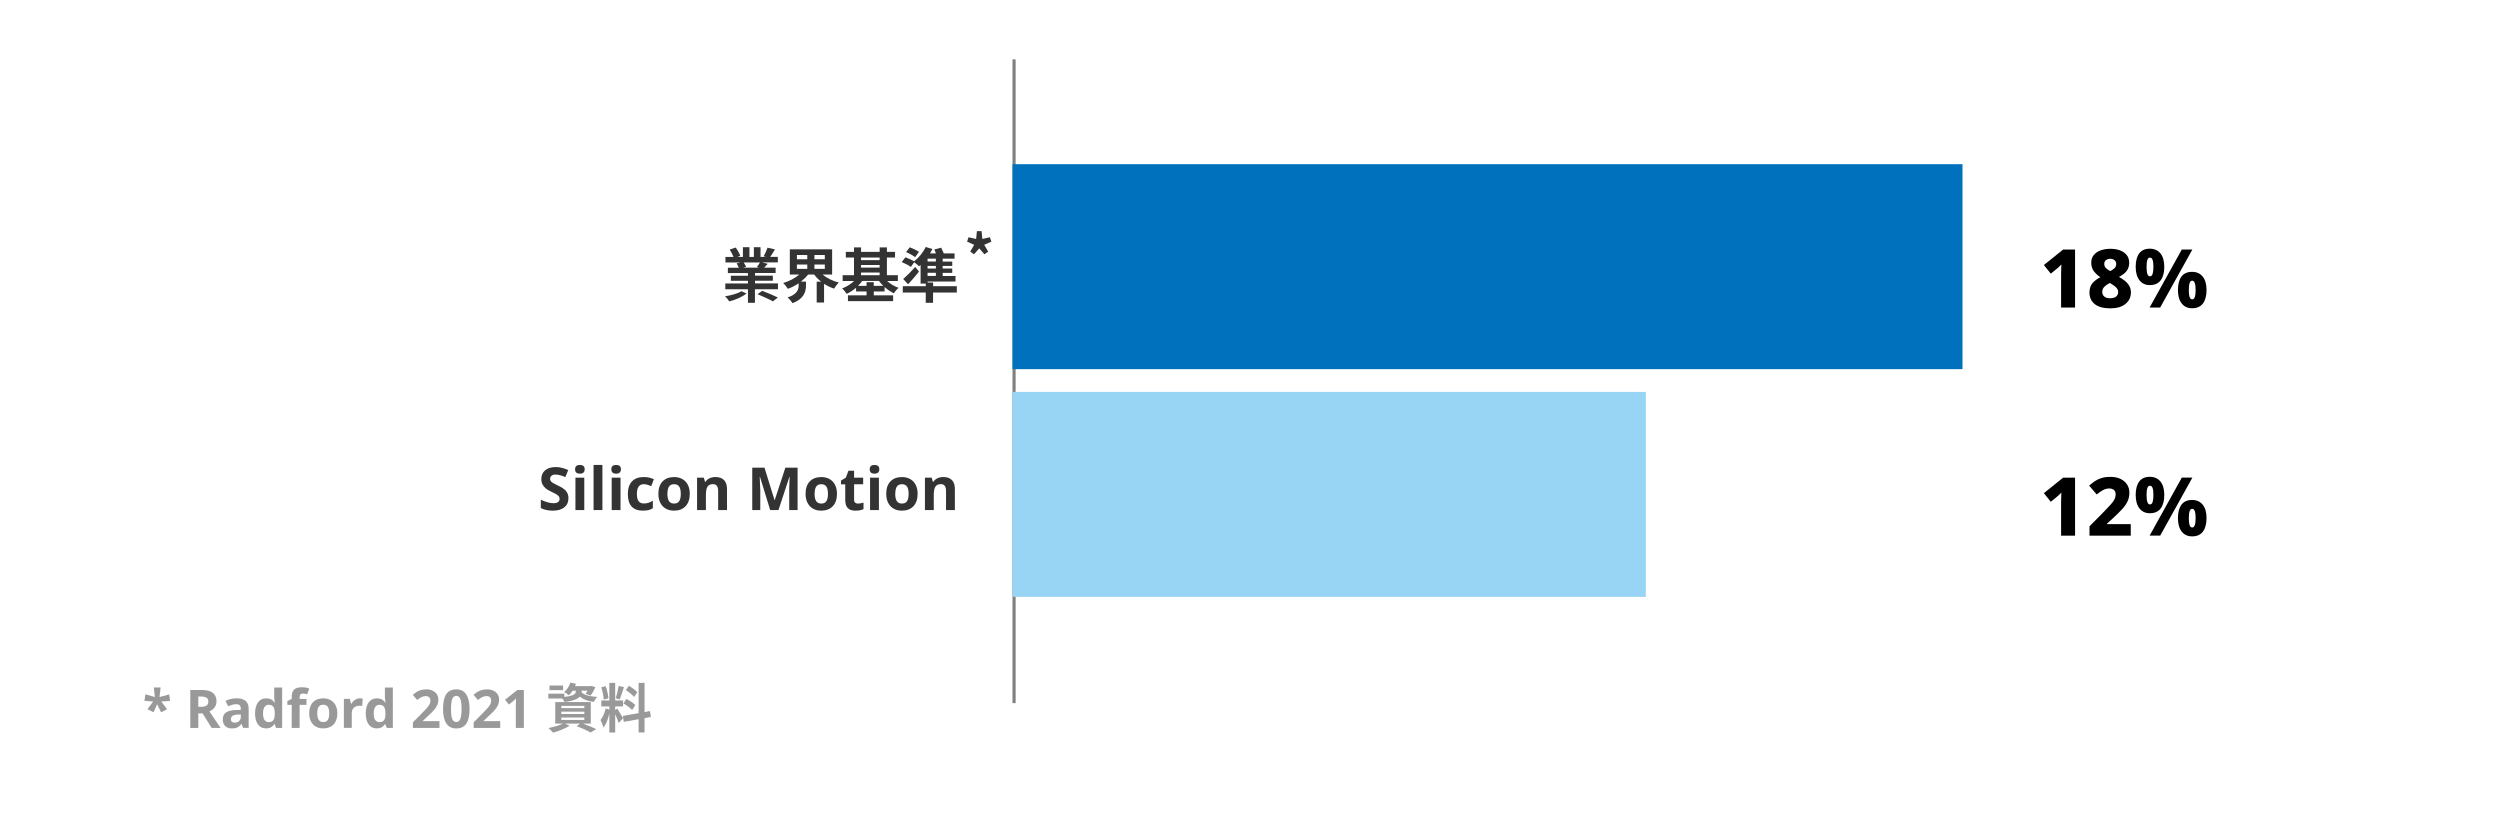
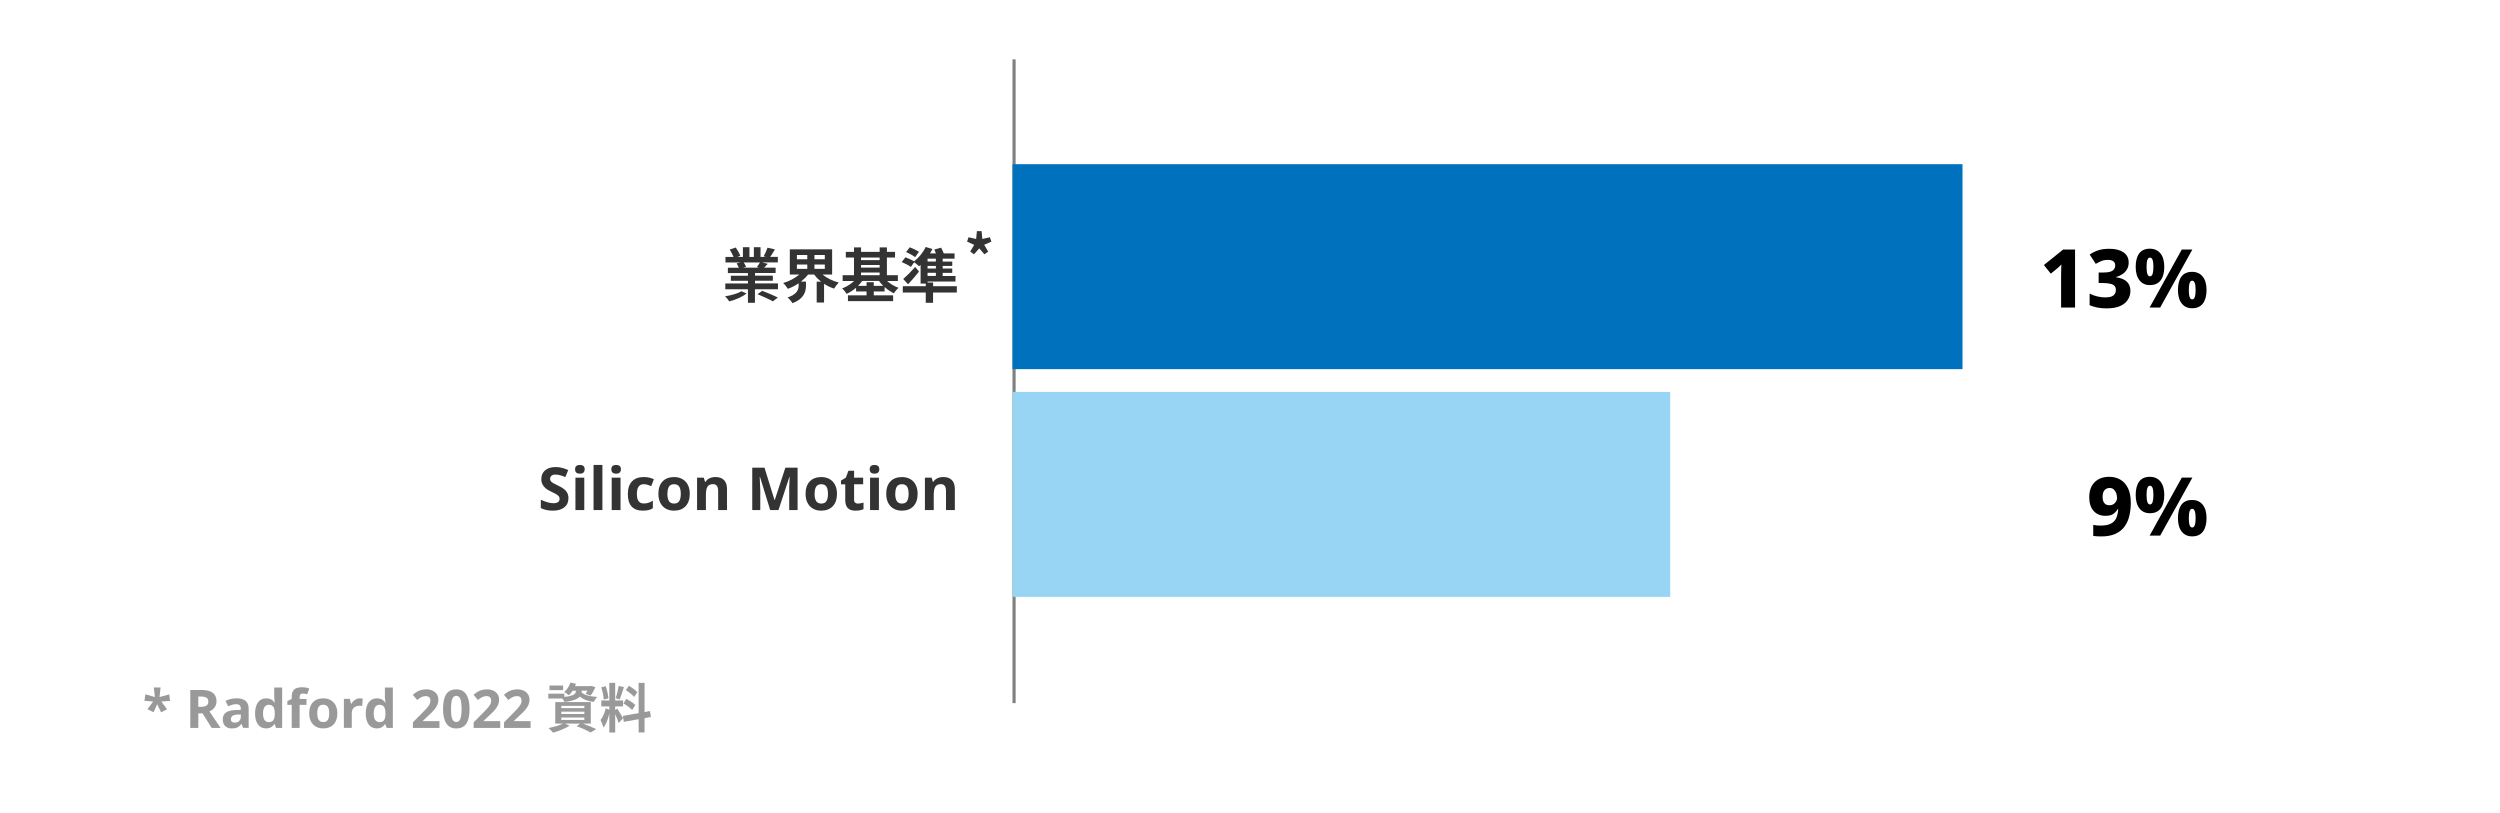
<svg xmlns="http://www.w3.org/2000/svg" viewBox="0 0 800 260">
  <defs>
    <style>.cls-1{fill:#0071bc;}.cls-2{fill:#999;}.cls-3{fill:#98d5f4;}.cls-4{fill:#333;}.cls-5{fill:none;stroke:gray;stroke-miterlimit:10;}</style>
  </defs>
-   <g id="_021">
+   <g id="_2022">
    <line class="cls-5" x1="324.5" y1="225" x2="324.5" y2="19" />
    <g>
-       <rect class="cls-3" x="324.01" y="125.41" width="202.66" height="65.59" />
+       <rect class="cls-3" x="324.01" y="125.41" width="210.45" height="65.59" />
      <rect class="cls-1" x="324.01" y="52.54" width="303.99" height="65.59" />
    </g>
  </g>
  <g id="Numbers">
    <g>
      <path d="M664.02,98.41h-4.47v-10.01c0-.23,0-.56,.01-1.01,0-.45,.02-.93,.03-1.43,0-.5,.02-.95,.04-1.35-.14,.17-.33,.38-.57,.61-.24,.23-.47,.44-.68,.61l-2.13,1.74-2.21-2.76,6.16-4.96h3.82v18.56Z" />
-       <path d="M675.28,79.61c1.14,0,2.17,.16,3.08,.49,.91,.33,1.63,.83,2.17,1.49,.54,.67,.81,1.5,.81,2.48,0,1.13-.31,2.05-.92,2.77-.62,.72-1.4,1.3-2.35,1.76,.62,.35,1.23,.75,1.81,1.2,.58,.45,1.06,.98,1.44,1.6,.38,.62,.57,1.33,.57,2.14,0,1.53-.58,2.76-1.73,3.71-1.15,.95-2.79,1.42-4.9,1.42s-3.86-.46-4.97-1.38c-1.11-.92-1.66-2.14-1.66-3.67,0-1.28,.33-2.3,1-3.05s1.5-1.37,2.48-1.86c-.8-.52-1.48-1.15-2.05-1.88-.57-.74-.86-1.66-.86-2.77,0-.97,.27-1.79,.82-2.46,.55-.67,1.28-1.17,2.2-1.49,.92-.33,1.94-.49,3.07-.49Zm-2.57,13.78c0,.61,.21,1.1,.64,1.48,.42,.38,1.04,.57,1.86,.57,.88,0,1.54-.18,1.96-.55s.64-.84,.64-1.43c0-.43-.12-.82-.38-1.16-.25-.34-.56-.63-.92-.88-.36-.25-.7-.47-1.01-.66l-.34-.21c-.71,.35-1.3,.75-1.75,1.2-.46,.45-.69,1-.69,1.64Zm2.55-10.58c-.54,0-.99,.15-1.35,.44-.36,.29-.55,.69-.55,1.2,0,.54,.19,.99,.56,1.35,.37,.36,.82,.68,1.34,.94,.49-.23,.93-.51,1.33-.86,.4-.35,.6-.82,.6-1.43,0-.5-.19-.9-.56-1.2-.37-.29-.83-.44-1.37-.44Z" />
+       <path d="M681.18,83.95c0,.87-.18,1.61-.55,2.24-.36,.62-.85,1.14-1.47,1.55s-1.3,.71-2.04,.9v.08c1.47,.19,2.61,.65,3.41,1.37,.8,.72,1.2,1.71,1.2,2.98,0,1.04-.27,1.99-.81,2.83-.54,.85-1.36,1.53-2.48,2.03s-2.56,.75-4.33,.75c-1.11,0-2.09-.09-2.95-.26s-1.69-.42-2.48-.75v-3.72c.8,.42,1.63,.72,2.5,.92,.87,.2,1.66,.3,2.39,.3,1.32,0,2.23-.21,2.74-.64,.51-.42,.77-1.01,.77-1.75,0-.47-.12-.87-.36-1.2-.24-.33-.67-.58-1.29-.75s-1.48-.26-2.59-.26h-1.27v-3.35h1.3c1.06,0,1.87-.1,2.44-.29,.57-.19,.97-.45,1.21-.79,.23-.34,.35-.72,.35-1.16,0-1.21-.8-1.82-2.39-1.82-.85,0-1.61,.16-2.28,.47s-1.18,.58-1.55,.81l-1.95-2.99c.75-.52,1.61-.96,2.6-1.31,.99-.35,2.22-.53,3.69-.53,1.91,0,3.42,.38,4.52,1.14,1.11,.76,1.66,1.84,1.66,3.22Z" />
      <path d="M687.94,79.58c1.46,0,2.59,.51,3.41,1.52,.81,1.01,1.22,2.44,1.22,4.28s-.38,3.27-1.14,4.3c-.76,1.03-1.92,1.55-3.48,1.55-1.42,0-2.53-.52-3.33-1.55-.8-1.03-1.2-2.46-1.2-4.3s.37-3.26,1.12-4.28c.75-1.01,1.88-1.52,3.41-1.52Zm.05,2.86c-.4,0-.68,.25-.84,.75-.17,.5-.25,1.24-.25,2.21s.08,1.72,.25,2.24c.17,.52,.45,.78,.84,.78s.68-.26,.85-.78c.16-.52,.25-1.26,.25-2.24s-.08-1.71-.25-2.21c-.17-.5-.45-.75-.85-.75Zm13.57-2.6l-10.3,18.56h-3.38l10.3-18.56h3.38Zm-.1,7.15c1.46,0,2.59,.51,3.41,1.52,.81,1.01,1.22,2.44,1.22,4.28s-.38,3.27-1.14,4.3-1.92,1.55-3.48,1.55c-1.42,0-2.53-.52-3.33-1.55-.8-1.03-1.2-2.46-1.2-4.3s.37-3.26,1.12-4.28c.75-1.01,1.88-1.52,3.41-1.52Zm.05,2.83c-.4,0-.68,.26-.84,.78-.17,.52-.25,1.26-.25,2.21s.08,1.69,.25,2.21c.16,.52,.45,.78,.84,.78,.73,0,1.09-1,1.09-2.99s-.36-2.99-1.09-2.99Z" />
    </g>
    <g>
-       <path d="M664.02,171.41h-4.47v-10.01c0-.23,0-.56,.01-1.01,0-.45,.02-.93,.03-1.43,0-.5,.02-.95,.04-1.35-.14,.17-.33,.38-.57,.61-.24,.23-.47,.44-.68,.61l-2.13,1.74-2.21-2.76,6.16-4.96h3.82v18.56Z" />
-       <path d="M681.85,171.41h-13.21v-2.99l4.6-4.65c.94-.97,1.68-1.77,2.24-2.39s.95-1.17,1.18-1.65c.23-.48,.35-.98,.35-1.52,0-.66-.2-1.14-.58-1.44-.39-.3-.88-.46-1.47-.46-.66,0-1.3,.17-1.94,.49-.63,.33-1.32,.81-2.07,1.43l-2.42-2.83c.54-.48,1.11-.94,1.72-1.36,.61-.42,1.32-.77,2.14-1.04,.82-.27,1.82-.4,2.98-.4,1.25,0,2.32,.22,3.22,.66s1.59,1.04,2.08,1.79c.48,.75,.73,1.62,.73,2.59,0,1.04-.2,1.99-.6,2.83-.4,.85-.99,1.69-1.77,2.52-.78,.83-1.73,1.77-2.86,2.81l-1.92,1.77v.16h7.59v3.69Z" />
+       <path d="M681.85,160.88c0,1.47-.15,2.87-.46,4.17-.3,1.31-.82,2.46-1.53,3.44-.72,.99-1.69,1.76-2.91,2.33-1.22,.56-2.75,.84-4.59,.84-.36,0-.79-.01-1.29-.04-.49-.03-.91-.07-1.23-.12v-3.54c.71,.16,1.47,.23,2.29,.23,1.47,0,2.61-.22,3.42-.66,.81-.44,1.37-1.06,1.7-1.86s.52-1.72,.57-2.76h-.16c-.35,.61-.81,1.12-1.38,1.53-.57,.42-1.42,.62-2.55,.62-1.58,0-2.83-.52-3.77-1.56-.94-1.04-1.4-2.51-1.4-4.42,0-2.03,.57-3.62,1.72-4.77,1.14-1.15,2.71-1.73,4.71-1.73,1.28,0,2.44,.29,3.48,.88s1.86,1.5,2.47,2.72c.61,1.22,.91,2.78,.91,4.67Zm-6.76-4.73c-.68,0-1.22,.23-1.64,.7-.42,.47-.62,1.21-.62,2.21,0,.82,.18,1.46,.55,1.92,.36,.47,.92,.7,1.66,.7s1.29-.25,1.74-.74c.45-.49,.68-1.02,.68-1.57,0-.52-.09-1.03-.26-1.52s-.43-.9-.78-1.22c-.35-.32-.79-.48-1.33-.48Z" />
      <path d="M687.94,152.58c1.46,0,2.59,.51,3.41,1.52,.81,1.01,1.22,2.44,1.22,4.28s-.38,3.27-1.14,4.3c-.76,1.03-1.92,1.55-3.48,1.55-1.42,0-2.53-.52-3.33-1.55-.8-1.03-1.2-2.46-1.2-4.3s.37-3.26,1.12-4.28c.75-1.01,1.88-1.52,3.41-1.52Zm.05,2.86c-.4,0-.68,.25-.84,.75-.17,.5-.25,1.24-.25,2.21s.08,1.72,.25,2.24c.17,.52,.45,.78,.84,.78s.68-.26,.85-.78c.16-.52,.25-1.26,.25-2.24s-.08-1.71-.25-2.21c-.17-.5-.45-.75-.85-.75Zm13.57-2.6l-10.3,18.56h-3.38l10.3-18.56h3.38Zm-.1,7.15c1.46,0,2.59,.51,3.41,1.52,.81,1.01,1.22,2.44,1.22,4.28s-.38,3.27-1.14,4.3-1.92,1.55-3.48,1.55c-1.42,0-2.53-.52-3.33-1.55-.8-1.03-1.2-2.46-1.2-4.3s.37-3.26,1.12-4.28c.75-1.01,1.88-1.52,3.41-1.52Zm.05,2.83c-.4,0-.68,.26-.84,.78-.17,.52-.25,1.26-.25,2.21s.08,1.69,.25,2.21c.16,.52,.45,.78,.84,.78,.73,0,1.09-1,1.09-2.99s-.36-2.99-1.09-2.99Z" />
    </g>
  </g>
  <g id="Labels-CHT">
    <g>
      <path class="cls-4" d="M238.88,93.91c-1.29,1.08-3.57,2.07-5.53,2.53-.29-.47-.87-1.22-1.33-1.63,1.9-.27,4.1-.91,5.26-1.61l1.6,.72Zm10.07-3.21v1.86h-7.37v4.33h-2.24v-4.33h-7.24v-1.86h7.24v-.84h-5.47v-1.63h5.47v-.85h-6.42v-1.71h3.5c-.17-.44-.46-.97-.7-1.39l1.27-.29h-4.84v-1.77h2.58c-.29-.72-.78-1.63-1.22-2.36l1.94-.65c.57,.8,1.2,1.94,1.44,2.66l-.91,.34h1.75v-3.1h2.09v3.1h1.42v-3.1h2.13v3.1h1.69l-.68-.21c.44-.76,.95-1.92,1.22-2.74l2.38,.55c-.53,.87-1.04,1.73-1.52,2.39h2.45v1.77h-5.01l1.79,.46c-.42,.46-.82,.87-1.16,1.22h3.67v1.71h-6.59v.85h5.7v1.63h-5.7v.84h7.37Zm-10.96-6.71c.3,.47,.61,1.03,.76,1.42l-1.03,.25h5.19l-.68-.21c.3-.44,.7-1.01,.97-1.46h-5.21Zm5.93,9.08c1.54,.57,3.78,1.52,5,2.13l-1.6,1.23c-1.1-.63-3.33-1.63-4.92-2.3l1.52-1.06Z" />
      <path class="cls-4" d="M263.2,87.85c1.37,1.14,3.25,2.07,5.21,2.57-.48,.46-1.16,1.33-1.5,1.94-1.14-.38-2.22-.89-3.21-1.54v6h-2.36v-6.69h1.42c-.85-.68-1.62-1.43-2.22-2.28h-1.96c-.63,.84-1.42,1.58-2.28,2.26h1.61v1.31c0,1.8-.55,4.2-4.33,5.59-.3-.55-1.06-1.41-1.56-1.82,3.17-1.04,3.55-2.64,3.55-3.86v-.68c-1.08,.74-2.24,1.33-3.46,1.77-.32-.55-.99-1.39-1.48-1.86,1.9-.55,3.78-1.54,5.13-2.7h-3.02v-8.07h13.54v8.07h-3.1Zm-8.19-4.88h3.32v-1.37h-3.32v1.37Zm0,3.06h3.32v-1.37h-3.32v1.37Zm8.93-4.43h-3.32v1.37h3.32v-1.37Zm0,3.06h-3.32v1.37h3.32v-1.37Z" />
      <path class="cls-4" d="M283.84,89.9c1.01,.91,2.34,1.73,3.71,2.2-.49,.4-1.18,1.2-1.5,1.75-1.03-.47-2.05-1.18-2.98-1.99v1.41h-3.46v1.23h6.19v1.86h-14.46v-1.86h5.96v-1.23h-3.36v-1.18c-.93,.78-1.96,1.46-3.02,1.94-.32-.53-.97-1.33-1.44-1.73,1.39-.51,2.79-1.39,3.84-2.39h-3.67v-1.84h3.63v-5.66h-2.62v-1.82h2.62v-1.42h2.26v1.42h5.95v-1.42h2.32v1.42h2.6v1.82h-2.6v5.66h3.51v1.84h-3.48Zm-1.2,1.58c-.51-.49-.97-1.03-1.37-1.58h-5.36c-.38,.55-.85,1.08-1.35,1.58h2.74v-1.18h2.3v1.18h3.04Zm-7.11-9.08v.84h5.95v-.84h-5.95Zm0,3.23h5.95v-.84h-5.95v.84Zm0,2.43h5.95v-.85h-5.95v.85Z" />
      <path class="cls-4" d="M306.16,93.61h-7.58v3.29h-2.34v-3.29h-7.35v-2.03h7.35v-.82h-1.65v-5.97c-.15,.13-.32,.29-.48,.42-.36-.34-1.06-.93-1.58-1.29l-1.04,1.5c-.65-.49-1.94-1.14-2.94-1.56l1.18-1.52c.85,.32,2.09,.85,2.79,1.29,1.48-1.12,2.89-2.85,3.69-4.6l2.15,.65c-.21,.46-.47,.93-.76,1.41h1.9c-.15-.44-.34-.89-.51-1.25l2.17-.59c.29,.57,.63,1.27,.84,1.84h3.46v1.69h-3.8v.93h3.06v1.39h-3.06v.84h3.06v1.37h-3.06v1.01h4.1v1.77h-8.93v.32h1.77v1.18h7.58v2.03Zm-12.08-6.69c-1.06,1.33-2.3,2.74-3.48,4.05l-1.58-1.69c1.04-.89,2.55-2.39,3.86-3.86l1.2,1.5Zm-1.23-4.62c-.63-.51-1.92-1.22-2.91-1.63l1.18-1.54c.97,.36,2.28,.99,2.94,1.46l-1.22,1.71Zm6.63,.47h-2.66v.93h2.66v-.93Zm0,2.32h-2.66v.84h2.66v-.84Zm0,2.2h-2.66v1.01h2.66v-1.01Z" />
      <path class="cls-4" d="M181.9,159.46c0,1.22-.44,2.19-1.32,2.89-.88,.71-2.11,1.06-3.68,1.06-1.45,0-2.73-.27-3.84-.82v-2.67c.92,.41,1.69,.7,2.32,.86,.63,.17,1.21,.25,1.74,.25,.63,0,1.11-.12,1.45-.36,.34-.24,.5-.6,.5-1.08,0-.27-.07-.5-.22-.71s-.37-.41-.65-.6c-.29-.19-.87-.5-1.76-.92-.83-.39-1.45-.76-1.86-1.12s-.75-.78-.99-1.25c-.25-.48-.37-1.03-.37-1.67,0-1.2,.41-2.14,1.22-2.83,.81-.69,1.94-1.03,3.37-1.03,.71,0,1.38,.08,2.02,.25,.64,.17,1.31,.4,2.01,.71l-.93,2.24c-.72-.3-1.32-.5-1.79-.62-.47-.12-.94-.18-1.4-.18-.54,0-.96,.13-1.25,.38-.29,.25-.44,.58-.44,.99,0,.25,.06,.47,.18,.66,.12,.19,.3,.37,.56,.55,.26,.18,.86,.49,1.82,.95,1.27,.61,2.14,1.21,2.61,1.82,.47,.61,.71,1.36,.71,2.24Z" />
      <path class="cls-4" d="M184.02,150.17c0-.92,.51-1.38,1.54-1.38s1.54,.46,1.54,1.38c0,.44-.13,.78-.38,1.03s-.64,.37-1.15,.37c-1.03,0-1.54-.46-1.54-1.39Zm2.95,13.05h-2.83v-10.37h2.83v10.37Z" />
      <path class="cls-4" d="M192.77,163.22h-2.83v-14.44h2.83v14.44Z" />
      <path class="cls-4" d="M195.62,150.17c0-.92,.51-1.38,1.54-1.38s1.54,.46,1.54,1.38c0,.44-.13,.78-.38,1.03s-.64,.37-1.15,.37c-1.03,0-1.54-.46-1.54-1.39Zm2.95,13.05h-2.83v-10.37h2.83v10.37Z" />
      <path class="cls-4" d="M205.75,163.41c-3.23,0-4.84-1.77-4.84-5.32,0-1.76,.44-3.11,1.32-4.04,.88-.93,2.14-1.4,3.78-1.4,1.2,0,2.28,.24,3.23,.71l-.84,2.19c-.45-.18-.86-.33-1.24-.44-.38-.11-.77-.17-1.15-.17-1.47,0-2.21,1.04-2.21,3.13s.74,3.04,2.21,3.04c.54,0,1.05-.07,1.51-.22s.93-.37,1.39-.68v2.42c-.46,.29-.92,.49-1.39,.6-.47,.11-1.06,.17-1.77,.17Z" />
      <path class="cls-4" d="M220.73,158.02c0,1.69-.45,3.01-1.34,3.96-.89,.95-2.13,1.43-3.72,1.43-1,0-1.87-.22-2.63-.65-.76-.44-1.34-1.06-1.75-1.88s-.61-1.77-.61-2.86c0-1.7,.44-3.01,1.33-3.95,.88-.94,2.13-1.41,3.73-1.41,1,0,1.87,.22,2.63,.65,.76,.43,1.34,1.05,1.75,1.86,.41,.81,.61,1.76,.61,2.85Zm-7.17,0c0,1.03,.17,1.8,.51,2.33s.89,.79,1.65,.79,1.3-.26,1.63-.78c.33-.52,.5-1.3,.5-2.33s-.17-1.8-.5-2.31-.88-.77-1.64-.77-1.3,.25-1.63,.76c-.33,.51-.5,1.28-.5,2.32Z" />
      <path class="cls-4" d="M232.64,163.22h-2.83v-6.06c0-.75-.13-1.31-.4-1.68s-.69-.56-1.27-.56c-.79,0-1.36,.26-1.72,.79-.35,.53-.53,1.41-.53,2.63v4.88h-2.83v-10.37h2.16l.38,1.33h.16c.32-.5,.75-.88,1.3-1.14s1.18-.39,1.89-.39c1.21,0,2.12,.33,2.75,.98,.62,.65,.94,1.59,.94,2.83v6.76Z" />
      <path class="cls-4" d="M246.46,163.22l-3.27-10.64h-.08c.12,2.17,.18,3.61,.18,4.33v6.31h-2.57v-13.56h3.92l3.21,10.37h.06l3.41-10.37h3.91v13.56h-2.68v-6.42c0-.3,0-.65,.01-1.05,0-.4,.05-1.45,.13-3.15h-.08l-3.5,10.62h-2.63Z" />
      <path class="cls-4" d="M267.83,158.02c0,1.69-.45,3.01-1.34,3.96-.89,.95-2.13,1.43-3.72,1.43-1,0-1.87-.22-2.63-.65-.76-.44-1.34-1.06-1.75-1.88s-.61-1.77-.61-2.86c0-1.7,.44-3.01,1.33-3.95,.88-.94,2.13-1.41,3.73-1.41,1,0,1.87,.22,2.63,.65,.76,.43,1.34,1.05,1.75,1.86,.41,.81,.61,1.76,.61,2.85Zm-7.17,0c0,1.03,.17,1.8,.51,2.33s.89,.79,1.65,.79,1.3-.26,1.63-.78c.33-.52,.5-1.3,.5-2.33s-.17-1.8-.5-2.31-.88-.77-1.64-.77-1.3,.25-1.63,.76c-.33,.51-.5,1.28-.5,2.32Z" />
      <path class="cls-4" d="M274.54,161.15c.5,0,1.09-.11,1.78-.32v2.11c-.71,.32-1.57,.47-2.6,.47-1.13,0-1.96-.29-2.47-.86-.52-.57-.77-1.43-.77-2.57v-5h-1.36v-1.2l1.56-.95,.82-2.19h1.81v2.21h2.9v2.12h-2.9v5c0,.4,.11,.7,.34,.89,.23,.19,.52,.29,.89,.29Z" />
      <path class="cls-4" d="M278.3,150.17c0-.92,.51-1.38,1.54-1.38s1.54,.46,1.54,1.38c0,.44-.13,.78-.38,1.03s-.64,.37-1.15,.37c-1.03,0-1.54-.46-1.54-1.39Zm2.95,13.05h-2.83v-10.37h2.83v10.37Z" />
      <path class="cls-4" d="M293.64,158.02c0,1.69-.45,3.01-1.34,3.96-.89,.95-2.13,1.43-3.72,1.43-1,0-1.87-.22-2.63-.65-.76-.44-1.34-1.06-1.75-1.88s-.61-1.77-.61-2.86c0-1.7,.44-3.01,1.33-3.95,.88-.94,2.13-1.41,3.73-1.41,1,0,1.87,.22,2.63,.65,.76,.43,1.34,1.05,1.75,1.86,.41,.81,.61,1.76,.61,2.85Zm-7.17,0c0,1.03,.17,1.8,.51,2.33s.89,.79,1.65,.79,1.3-.26,1.63-.78c.33-.52,.5-1.3,.5-2.33s-.17-1.8-.5-2.31-.88-.77-1.64-.77-1.3,.25-1.63,.76c-.33,.51-.5,1.28-.5,2.32Z" />
-       <path class="cls-4" d="M305.56,163.22h-2.83v-6.06c0-.75-.13-1.31-.4-1.68s-.69-.56-1.27-.56c-.79,0-1.36,.26-1.72,.79-.35,.53-.53,1.41-.53,2.63v4.88h-2.83v-10.37h2.16l.38,1.33h.16c.32-.5,.75-.88,1.3-1.14s1.18-.39,1.89-.39c1.21,0,2.12,.33,2.75,.98,.62,.65,.94,1.59,.94,2.83v6.76Z" />
+       <path class="cls-4" d="M305.55,163.22h-2.83v-6.06c0-.75-.13-1.31-.4-1.68s-.69-.56-1.27-.56c-.79,0-1.36,.26-1.72,.79-.35,.53-.53,1.41-.53,2.63v4.88h-2.83v-10.37h2.16l.38,1.33h.16c.32-.5,.75-.88,1.3-1.14s1.18-.39,1.89-.39c1.21,0,2.12,.33,2.75,.98,.62,.65,.94,1.59,.94,2.83v6.76Z" />
    </g>
    <path class="cls-4" d="M310.48,80.51l1.25-2.17-2.26-1.01,.46-1.41,2.43,.55,.25-2.51h1.5l.23,2.51,2.43-.55,.46,1.41-2.28,1.01,1.27,2.17-1.2,.87-1.67-1.9-1.67,1.9-1.2-.87Z" />
    <g>
      <path class="cls-2" d="M51.39,220.01l-.34,3.05,3.1-.86,.27,2.09-2.82,.2,1.85,2.46-1.88,1-1.29-2.6-1.14,2.58-1.96-.99,1.83-2.46-2.8-.22,.32-2.08,3.03,.86-.34-3.05h2.17Z" />
      <path class="cls-2" d="M63.46,228.27v4.66h-2.57v-12.14h3.54c1.65,0,2.87,.3,3.66,.9,.79,.6,1.19,1.51,1.19,2.74,0,.71-.2,1.35-.59,1.91-.39,.56-.95,.99-1.67,1.31l3.57,5.29h-2.86l-2.9-4.66h-1.37Zm0-2.09h.83c.81,0,1.41-.14,1.8-.41,.39-.27,.58-.7,.58-1.28s-.2-.99-.59-1.23-1.01-.37-1.84-.37h-.78v3.28Z" />
      <path class="cls-2" d="M77.8,232.93l-.49-1.26h-.07c-.43,.54-.87,.91-1.32,1.12-.45,.21-1.04,.31-1.76,.31-.89,0-1.59-.25-2.1-.76s-.77-1.23-.77-2.17,.34-1.71,1.03-2.18c.69-.47,1.73-.73,3.12-.78l1.61-.05v-.41c0-.94-.48-1.41-1.44-1.41-.74,0-1.61,.22-2.61,.67l-.84-1.71c1.07-.56,2.25-.84,3.55-.84s2.2,.27,2.86,.81c.66,.54,1,1.37,1,2.47v6.18h-1.77Zm-.75-4.3l-.98,.03c-.74,.02-1.28,.16-1.64,.4s-.54,.61-.54,1.11c0,.71,.41,1.07,1.23,1.07,.59,0,1.05-.17,1.41-.51s.53-.79,.53-1.34v-.76Z" />
      <path class="cls-2" d="M85.12,233.09c-1.09,0-1.95-.42-2.57-1.27-.62-.85-.93-2.02-.93-3.52s.32-2.71,.95-3.56,1.51-1.27,2.62-1.27c1.17,0,2.06,.45,2.67,1.36h.08c-.13-.69-.19-1.31-.19-1.85v-2.97h2.54v12.92h-1.94l-.49-1.2h-.11c-.58,.91-1.45,1.37-2.63,1.37Zm.89-2.02c.65,0,1.12-.19,1.42-.56,.3-.38,.47-1.01,.49-1.92v-.27c0-1-.15-1.71-.46-2.14-.31-.43-.81-.65-1.5-.65-.56,0-1,.24-1.32,.72s-.47,1.17-.47,2.09,.16,1.6,.47,2.05c.32,.46,.77,.68,1.35,.68Z" />
      <path class="cls-2" d="M98.07,225.55h-2.19v7.38h-2.53v-7.38h-1.39v-1.22l1.39-.68v-.68c0-1.06,.26-1.83,.78-2.32,.52-.49,1.35-.73,2.5-.73,.87,0,1.65,.13,2.33,.39l-.65,1.86c-.51-.16-.98-.24-1.41-.24-.36,0-.62,.11-.78,.32-.16,.21-.24,.49-.24,.82v.58h2.19v1.9Z" />
      <path class="cls-2" d="M107.95,228.27c0,1.51-.4,2.69-1.2,3.54s-1.91,1.28-3.33,1.28c-.89,0-1.68-.2-2.36-.58-.68-.39-1.2-.95-1.57-1.68s-.55-1.58-.55-2.56c0-1.52,.4-2.7,1.19-3.54,.79-.84,1.9-1.26,3.34-1.26,.89,0,1.68,.19,2.36,.58,.68,.39,1.2,.94,1.57,1.67s.55,1.57,.55,2.55Zm-6.42,0c0,.92,.15,1.61,.45,2.08s.79,.71,1.47,.71,1.16-.23,1.46-.7,.44-1.16,.44-2.09-.15-1.61-.45-2.07-.79-.69-1.47-.69-1.16,.23-1.46,.68c-.3,.46-.45,1.15-.45,2.07Z" />
      <path class="cls-2" d="M115.22,223.47c.34,0,.63,.03,.86,.08l-.19,2.37c-.21-.06-.45-.08-.75-.08-.81,0-1.44,.21-1.89,.62-.45,.42-.68,1-.68,1.74v4.72h-2.53v-9.28h1.92l.37,1.56h.12c.29-.52,.68-.94,1.17-1.26,.49-.32,1.02-.48,1.6-.48Z" />
      <path class="cls-2" d="M120.54,233.09c-1.09,0-1.95-.42-2.57-1.27-.62-.85-.93-2.02-.93-3.52s.32-2.71,.95-3.56,1.51-1.27,2.62-1.27c1.17,0,2.06,.45,2.67,1.36h.08c-.13-.69-.19-1.31-.19-1.85v-2.97h2.54v12.92h-1.94l-.49-1.2h-.11c-.58,.91-1.45,1.37-2.63,1.37Zm.89-2.02c.65,0,1.12-.19,1.42-.56,.3-.38,.47-1.01,.49-1.92v-.27c0-1-.15-1.71-.46-2.14-.31-.43-.81-.65-1.5-.65-.56,0-1,.24-1.32,.72s-.47,1.17-.47,2.09,.16,1.6,.47,2.05c.32,.46,.77,.68,1.35,.68Z" />
      <path class="cls-2" d="M140.61,232.93h-8.48v-1.79l3.05-3.08c.9-.92,1.49-1.56,1.77-1.92,.28-.36,.48-.69,.6-.99,.12-.3,.18-.62,.18-.95,0-.49-.13-.85-.4-1.09s-.63-.36-1.08-.36c-.47,0-.93,.11-1.37,.32-.44,.22-.9,.52-1.39,.92l-1.39-1.65c.6-.51,1.09-.87,1.49-1.08,.39-.21,.82-.37,1.29-.49s.99-.17,1.56-.17c.76,0,1.43,.14,2.01,.42,.58,.28,1.03,.66,1.35,1.16,.32,.5,.48,1.07,.48,1.71,0,.56-.1,1.08-.29,1.57-.2,.49-.5,.99-.91,1.51s-1.14,1.25-2.18,2.2l-1.56,1.47v.12h5.29v2.16Z" />
      <path class="cls-2" d="M150.26,226.86c0,2.12-.35,3.69-1.04,4.71s-1.76,1.53-3.21,1.53-2.46-.53-3.17-1.58-1.07-2.6-1.07-4.66,.35-3.72,1.04-4.74c.69-1.02,1.76-1.52,3.2-1.52s2.46,.53,3.17,1.59,1.08,2.62,1.08,4.66Zm-5.94,0c0,1.49,.13,2.56,.39,3.2,.26,.64,.69,.97,1.3,.97s1.03-.33,1.29-.98c.27-.65,.4-1.71,.4-3.19s-.13-2.56-.4-3.21-.7-.98-1.29-.98-1.04,.33-1.29,.98-.39,1.72-.39,3.21Z" />
      <path class="cls-2" d="M160.05,232.93h-8.48v-1.79l3.05-3.08c.9-.92,1.49-1.56,1.77-1.92,.28-.36,.48-.69,.6-.99,.12-.3,.18-.62,.18-.95,0-.49-.13-.85-.4-1.09s-.63-.36-1.08-.36c-.47,0-.93,.11-1.37,.32-.44,.22-.9,.52-1.39,.92l-1.39-1.65c.6-.51,1.09-.87,1.49-1.08,.39-.21,.82-.37,1.29-.49s.99-.17,1.56-.17c.76,0,1.43,.14,2.01,.42,.58,.28,1.03,.66,1.35,1.16,.32,.5,.48,1.07,.48,1.71,0,.56-.1,1.08-.29,1.57-.2,.49-.5,.99-.91,1.51s-1.14,1.25-2.18,2.2l-1.56,1.47v.12h5.29v2.16Z" />
-       <path class="cls-2" d="M167.63,232.93h-2.57v-7.02l.03-1.15,.04-1.26c-.43,.43-.72,.71-.89,.84l-1.39,1.12-1.24-1.54,3.91-3.11h2.11v12.14Z" />
+       <path class="cls-2" d="M169.77,232.93h-8.48v-1.79l3.05-3.08c.9-.92,1.49-1.56,1.77-1.92,.28-.36,.48-.69,.6-.99,.12-.3,.18-.62,.18-.95,0-.49-.13-.85-.4-1.09s-.63-.36-1.08-.36c-.47,0-.93,.11-1.37,.32-.44,.22-.9,.52-1.39,.92l-1.39-1.65c.6-.51,1.09-.87,1.49-1.08,.39-.21,.82-.37,1.29-.49s.99-.17,1.56-.17c.76,0,1.43,.14,2.01,.42,.58,.28,1.03,.66,1.35,1.16,.32,.5,.48,1.07,.48,1.71,0,.56-.1,1.08-.29,1.57-.2,.49-.5,.99-.91,1.51s-1.14,1.25-2.18,2.2l-1.56,1.47v.12h5.29v2.16Z" />
      <path class="cls-2" d="M186.11,221.56c.92,.9,2.72,1.33,5.01,1.45-.41,.39-.88,1.12-1.12,1.61-1.9-.24-3.38-.78-4.45-1.72-.65,.75-2.06,1.41-4.91,1.73-.14-.32-.41-.75-.68-1.11h-4.5v-1.55h5.13v1.04c3.25-.34,3.67-1.1,3.67-1.73v-.25h-1.02c-.36,.56-.76,1.07-1.19,1.46-.32-.31-1.07-.8-1.5-1.04,.9-.75,1.6-1.87,1.99-3.03l1.77,.39c-.08,.25-.19,.51-.29,.75h4.83l.31-.08,1.38,.42c-.44,.93-1.02,2.01-1.56,2.69l-1.56-.58c.19-.27,.41-.63,.59-.99h-1.89v.53Zm.46,10c1.56,.58,3.23,1.26,4.23,1.75l-1.82,1.09c-.97-.56-2.74-1.39-4.42-2.01l1.04-.83h-4.79l1.48,.68c-1.39,.88-3.59,1.73-5.3,2.21-.34-.39-1.05-1.14-1.5-1.48,1.63-.31,3.45-.82,4.64-1.41h-2.45v-6.9h11.37v6.9h-2.48Zm-6.38-10.71h-4.35v-1.48h4.35v1.48Zm-.56,5.75h7.36v-.73h-7.36v.73Zm0,1.87h7.36v-.73h-7.36v.73Zm0,1.9h7.36v-.77h-7.36v.77Z" />
      <path class="cls-2" d="M197.5,226.74c.34,.46,1.61,2.58,1.87,3.11l-1.39,1.51c-.24-.75-.7-1.9-1.12-2.84v5.88h-1.87v-6.07c-.39,1.7-1.02,3.49-1.9,4.47-.17-.71-.61-1.73-.92-2.41,.71-.85,1.38-2.41,1.65-3.71l1.17,.41v-1.05h-2.57v-1.89h2.57v-5.63h1.87v5.63h2.52v1.89h-2.52v1.16l.65-.46Zm-4.32-2.87c-.03-1.05-.37-2.69-.78-3.93l1.41-.36c.46,1.24,.82,2.84,.88,3.89l-1.51,.39Zm6.49-4.01c-.44,1.36-.94,2.96-1.36,3.94l-1.29-.36c.37-1.07,.77-2.75,.95-3.94l1.7,.36Zm6.59,9.94v4.59h-1.9v-4.25l-4.74,.85-.31-1.89,5.05-.9v-9.69h1.9v9.35l1.73-.32,.31,1.89-2.04,.37Zm-5.81-6.17c.99,.53,2.24,1.36,2.86,1.96l-1.02,1.61c-.56-.61-1.8-1.53-2.79-2.11l.95-1.46Zm2.46-.61c-.53-.66-1.7-1.58-2.63-2.21l.97-1.36c.95,.56,2.16,1.43,2.7,2.06l-1.04,1.51Z" />
    </g>
  </g>
</svg>
